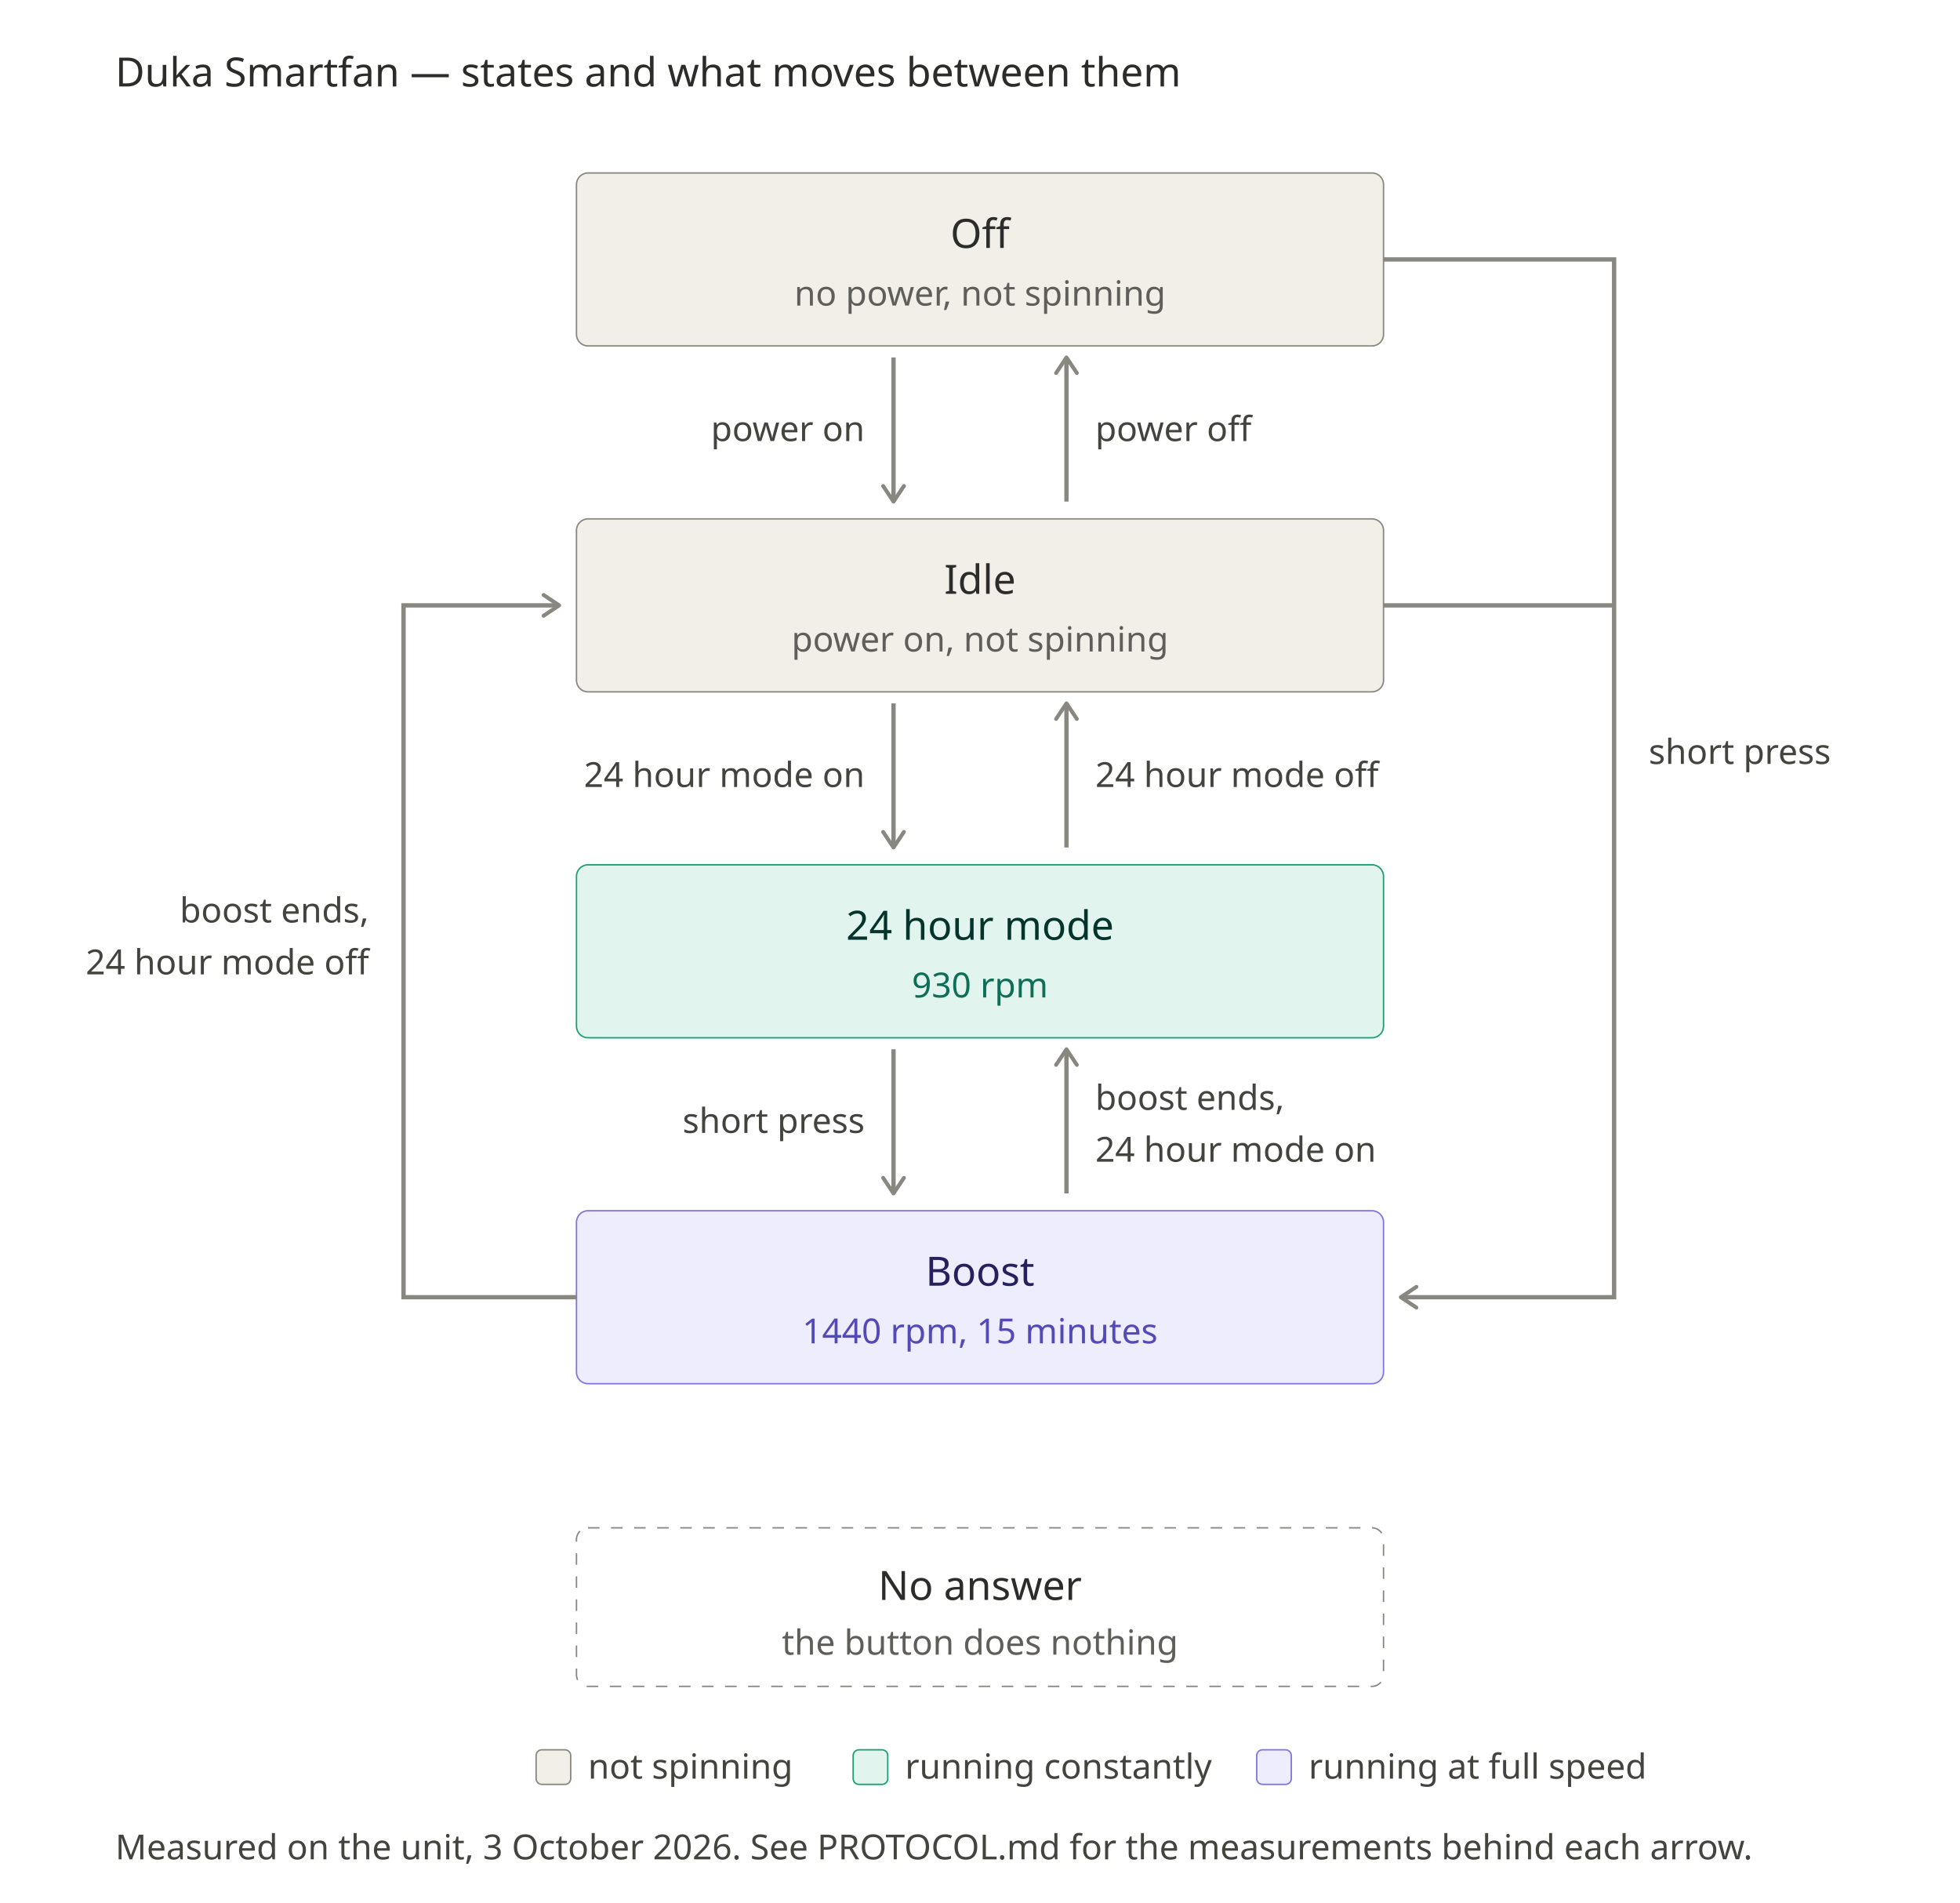
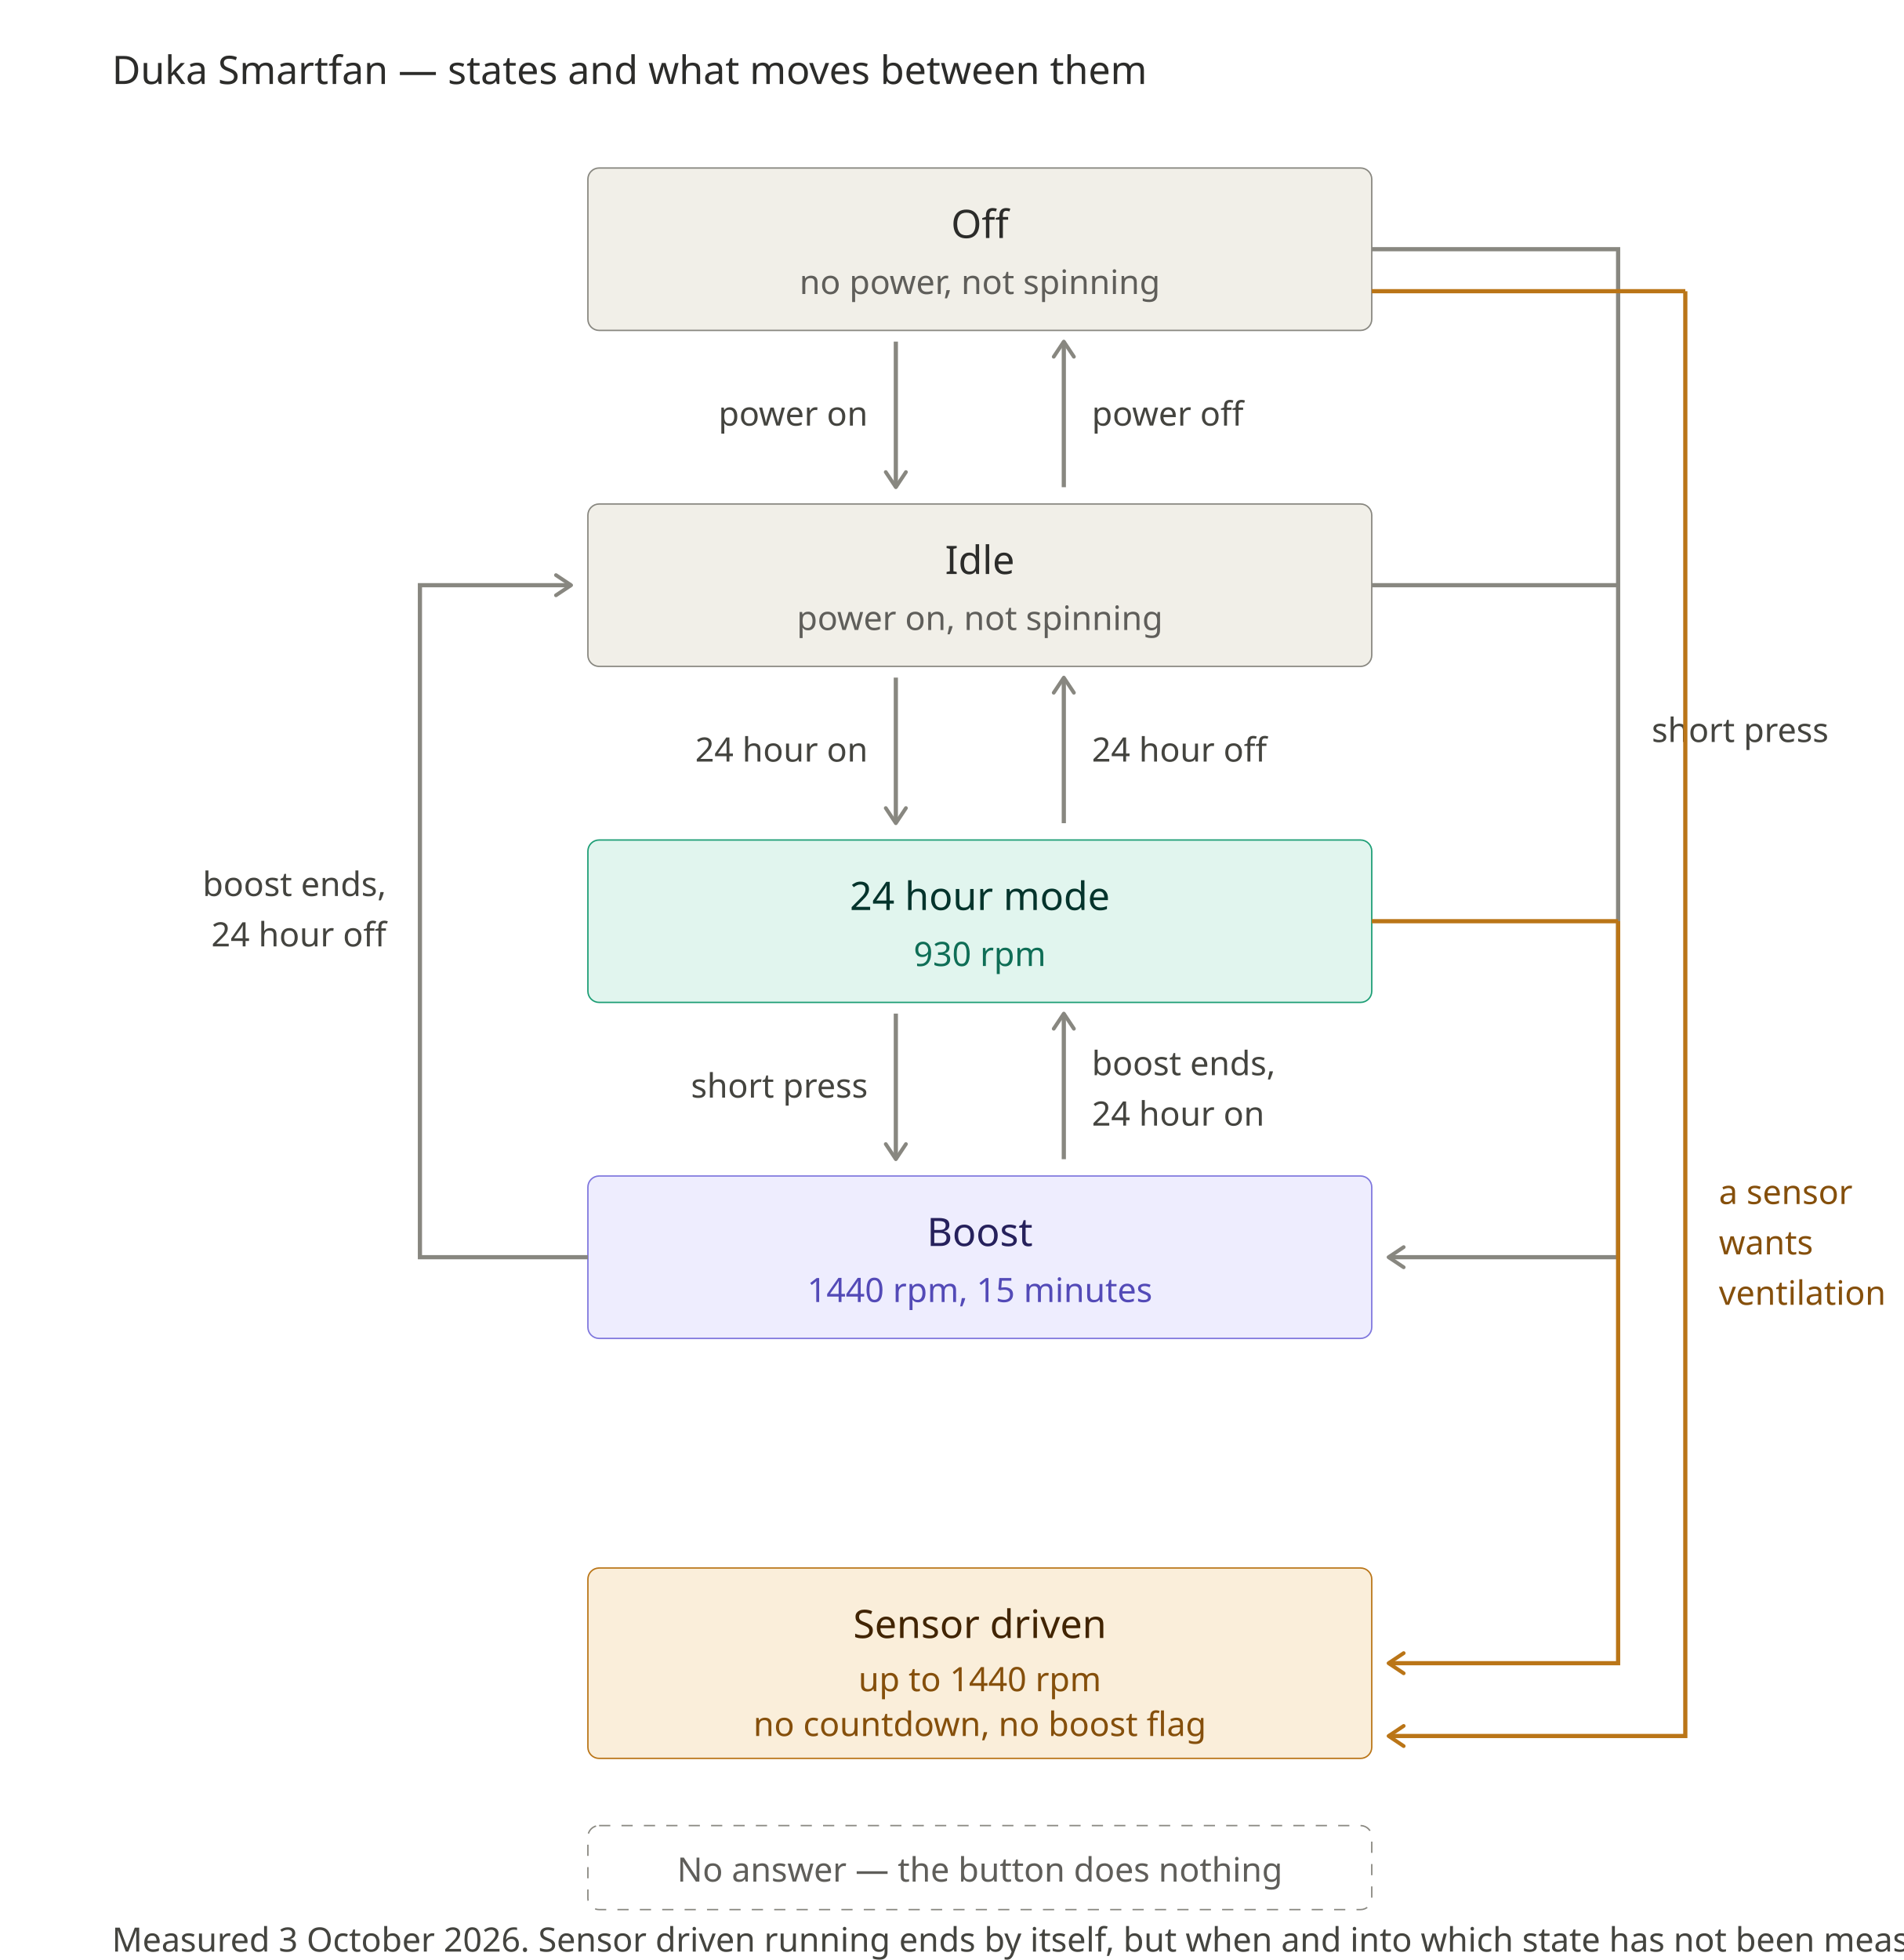
- <svg xmlns="http://www.w3.org/2000/svg" width="680" height="660" viewBox="0 0 680 660" role="img">
+ <svg xmlns="http://www.w3.org/2000/svg" width="680" height="700" viewBox="0 0 680 700" role="img">
  <style>
  text { font-family: "Segoe UI", system-ui, sans-serif; }
  .th { font-size: 14px; font-weight: 500; }
-   .t  { font-size: 14px; }
  .ts { font-size: 12px; }
  .arr { stroke: #888780; stroke-width: 1.5; fill: none; }
+   .arrs { stroke: #BA7517; stroke-width: 1.5; fill: none; }
  .lbl { fill: #44443F; }
+   .lbls { fill: #854F0B; }
  .gray-f { fill: #F1EFE8; stroke: #888780; stroke-width: .5; }
  .gray-t { fill: #2C2C2A; } .gray-s { fill: #5F5E5A; }
  .teal-f { fill: #E1F5EE; stroke: #1D9E75; stroke-width: .5; }
  .teal-t { fill: #04342C; } .teal-s { fill: #0F6E56; }
  .purple-f { fill: #EEEDFE; stroke: #7F77DD; stroke-width: .5; }
  .purple-t { fill: #26215C; } .purple-s { fill: #534AB7; }
+   .amber-f { fill: #FAEEDA; stroke: #BA7517; stroke-width: .5; }
+   .amber-t { fill: #412402; } .amber-s { fill: #854F0B; }
  .dash { fill: none; stroke: #888780; stroke-width: .5; stroke-dasharray: 4 4; }
  .head { fill: #2C2C2A; font-size: 14px; font-weight: 500; }
  @media (prefers-color-scheme: dark) {
    .lbl { fill: #D3D1C7; } .arr { stroke: #B4B2A9; }
+     .lbls { fill: #FAC775; } .arrs { stroke: #EF9F27; }
    .gray-f { fill: #2C2C2A; stroke: #888780; }
    .gray-t { fill: #F1EFE8; } .gray-s { fill: #D3D1C7; }
    .teal-f { fill: #04342C; stroke: #5DCAA5; }
    .teal-t { fill: #E1F5EE; } .teal-s { fill: #9FE1CB; }
    .purple-f { fill: #26215C; stroke: #AFA9EC; }
    .purple-t { fill: #EEEDFE; } .purple-s { fill: #CECBF6; }
+     .amber-f { fill: #412402; stroke: #EF9F27; }
+     .amber-t { fill: #FAEEDA; } .amber-s { fill: #FAC775; }
    .head { fill: #F1EFE8; }
  }
</style>
  <defs>
    <marker id="arrow" viewBox="0 0 10 10" refX="8" refY="5" markerWidth="6" markerHeight="6" orient="auto-start-reverse">
      <path d="M2 1L8 5L2 9" fill="none" stroke="context-stroke" stroke-width="1.5" stroke-linecap="round" stroke-linejoin="round" />
    </marker>
  </defs>
  <text class="head" x="40" y="30">Duka Smartfan — states and what moves between them</text>
-   <rect class="gray-f" x="200" y="60" width="280" height="60" rx="4" />
-   <text class="th gray-t" x="340" y="86" text-anchor="middle">Off</text>
-   <text class="ts gray-s" x="340" y="106" text-anchor="middle">no power, not spinning</text>
-   <rect class="gray-f" x="200" y="180" width="280" height="60" rx="4" />
-   <text class="th gray-t" x="340" y="206" text-anchor="middle">Idle</text>
-   <text class="ts gray-s" x="340" y="226" text-anchor="middle">power on, not spinning</text>
-   <rect class="teal-f" x="200" y="300" width="280" height="60" rx="4" />
-   <text class="th teal-t" x="340" y="326" text-anchor="middle">24 hour mode</text>
-   <text class="ts teal-s" x="340" y="346" text-anchor="middle">930 rpm</text>
-   <rect class="purple-f" x="200" y="420" width="280" height="60" rx="4" />
-   <text class="th purple-t" x="340" y="446" text-anchor="middle">Boost</text>
-   <text class="ts purple-s" x="340" y="466" text-anchor="middle">1440 rpm, 15 minutes</text>
-   <line class="arr" x1="310" y1="124" x2="310" y2="174" marker-end="url(#arrow)" />
-   <text class="ts lbl" x="300" y="153" text-anchor="end">power on</text>
-   <line class="arr" x1="370" y1="174" x2="370" y2="124" marker-end="url(#arrow)" />
-   <text class="ts lbl" x="380" y="153" text-anchor="start">power off</text>
-   <line class="arr" x1="310" y1="244" x2="310" y2="294" marker-end="url(#arrow)" />
-   <text class="ts lbl" x="300" y="273" text-anchor="end">24 hour mode on</text>
-   <line class="arr" x1="370" y1="294" x2="370" y2="244" marker-end="url(#arrow)" />
-   <text class="ts lbl" x="380" y="273" text-anchor="start">24 hour mode off</text>
-   <line class="arr" x1="310" y1="364" x2="310" y2="414" marker-end="url(#arrow)" />
-   <text class="ts lbl" x="300" y="393" text-anchor="end">short press</text>
-   <line class="arr" x1="370" y1="414" x2="370" y2="364" marker-end="url(#arrow)" />
-   <text class="ts lbl" x="380" y="385" text-anchor="start">boost ends,</text>
-   <text class="ts lbl" x="380" y="403" text-anchor="start">24 hour mode on</text>
-   <polyline class="arr" points="480,90 560,90 560,450 486,450" marker-end="url(#arrow)" />
-   <line class="arr" x1="480" y1="210" x2="560" y2="210" />
-   <text class="ts lbl" x="572" y="265" text-anchor="start">short press</text>
-   <polyline class="arr" points="200,450 140,450 140,210 194,210" marker-end="url(#arrow)" />
-   <text class="ts lbl" x="128" y="320" text-anchor="end">boost ends,</text>
-   <text class="ts lbl" x="128" y="338" text-anchor="end">24 hour mode off</text>
-   <rect class="dash" x="200" y="530" width="280" height="55" rx="4" />
-   <text class="th gray-t" x="340" y="555" text-anchor="middle">No answer</text>
-   <text class="ts gray-s" x="340" y="574" text-anchor="middle">the button does nothing</text>
-   <rect class="gray-f" x="186" y="607" width="12" height="12" rx="2" />
-   <text class="ts lbl" x="204" y="617" text-anchor="start">not spinning</text>
-   <rect class="teal-f" x="296" y="607" width="12" height="12" rx="2" />
-   <text class="ts lbl" x="314" y="617" text-anchor="start">running constantly</text>
-   <rect class="purple-f" x="436" y="607" width="12" height="12" rx="2" />
-   <text class="ts lbl" x="454" y="617" text-anchor="start">running at full speed</text>
-   <text class="ts lbl" x="40" y="645">Measured on the unit, 3 October 2026. See PROTOCOL.md for the measurements behind each arrow.</text>
+   <rect class="gray-f" x="210" y="60" width="280" height="58" rx="4" />
+   <text class="th gray-t" x="350" y="85" text-anchor="middle">Off</text>
+   <text class="ts gray-s" x="350" y="105" text-anchor="middle">no power, not spinning</text>
+   <rect class="gray-f" x="210" y="180" width="280" height="58" rx="4" />
+   <text class="th gray-t" x="350" y="205" text-anchor="middle">Idle</text>
+   <text class="ts gray-s" x="350" y="225" text-anchor="middle">power on, not spinning</text>
+   <rect class="teal-f" x="210" y="300" width="280" height="58" rx="4" />
+   <text class="th teal-t" x="350" y="325" text-anchor="middle">24 hour mode</text>
+   <text class="ts teal-s" x="350" y="345" text-anchor="middle">930 rpm</text>
+   <rect class="purple-f" x="210" y="420" width="280" height="58" rx="4" />
+   <text class="th purple-t" x="350" y="445" text-anchor="middle">Boost</text>
+   <text class="ts purple-s" x="350" y="465" text-anchor="middle">1440 rpm, 15 minutes</text>
+   <rect class="amber-f" x="210" y="560" width="280" height="68" rx="4" />
+   <text class="th amber-t" x="350" y="585" text-anchor="middle">Sensor driven</text>
+   <text class="ts amber-s" x="350" y="604" text-anchor="middle">up to 1440 rpm</text>
+   <text class="ts amber-s" x="350" y="620" text-anchor="middle">no countdown, no boost flag</text>
+   <line class="arr" x1="320" y1="122" x2="320" y2="174" marker-end="url(#arrow)" />
+   <text class="ts lbl" x="310" y="152" text-anchor="end">power on</text>
+   <line class="arr" x1="380" y1="174" x2="380" y2="122" marker-end="url(#arrow)" />
+   <text class="ts lbl" x="390" y="152" text-anchor="start">power off</text>
+   <line class="arr" x1="320" y1="242" x2="320" y2="294" marker-end="url(#arrow)" />
+   <text class="ts lbl" x="310" y="272" text-anchor="end">24 hour on</text>
+   <line class="arr" x1="380" y1="294" x2="380" y2="242" marker-end="url(#arrow)" />
+   <text class="ts lbl" x="390" y="272" text-anchor="start">24 hour off</text>
+   <line class="arr" x1="320" y1="362" x2="320" y2="414" marker-end="url(#arrow)" />
+   <text class="ts lbl" x="310" y="392" text-anchor="end">short press</text>
+   <line class="arr" x1="380" y1="414" x2="380" y2="362" marker-end="url(#arrow)" />
+   <text class="ts lbl" x="390" y="384" text-anchor="start">boost ends,</text>
+   <text class="ts lbl" x="390" y="402" text-anchor="start">24 hour on</text>
+   <polyline class="arr" points="490,89 578,89 578,449 496,449" marker-end="url(#arrow)" />
+   <line class="arr" x1="490" y1="209" x2="578" y2="209" />
+   <text class="ts lbl" x="590" y="265" text-anchor="start">short press</text>
+   <polyline class="arr" points="210,449 150,449 150,209 204,209" marker-end="url(#arrow)" />
+   <text class="ts lbl" x="138" y="320" text-anchor="end">boost ends,</text>
+   <text class="ts lbl" x="138" y="338" text-anchor="end">24 hour off</text>
+   <line class="arrs" x1="490" y1="329" x2="578" y2="329" />
+   <polyline class="arrs" points="578,329 578,594 496,594" marker-end="url(#arrow)" />
+   <line class="arrs" x1="490" y1="104" x2="602" y2="104" />
+   <polyline class="arrs" points="602,104 602,620 496,620" marker-end="url(#arrow)" />
+   <text class="ts lbls" x="614" y="430" text-anchor="start">a sensor</text>
+   <text class="ts lbls" x="614" y="448" text-anchor="start">wants</text>
+   <text class="ts lbls" x="614" y="466" text-anchor="start">ventilation</text>
+   <rect class="dash" x="210" y="652" width="280" height="30" rx="4" />
+   <text class="ts gray-s" x="350" y="672" text-anchor="middle">No answer — the button does nothing</text>
+   <text class="ts lbl" x="40" y="697">Measured 3 October 2026. Sensor driven running ends by itself, but when and into which state has not been measured.</text>
</svg>
